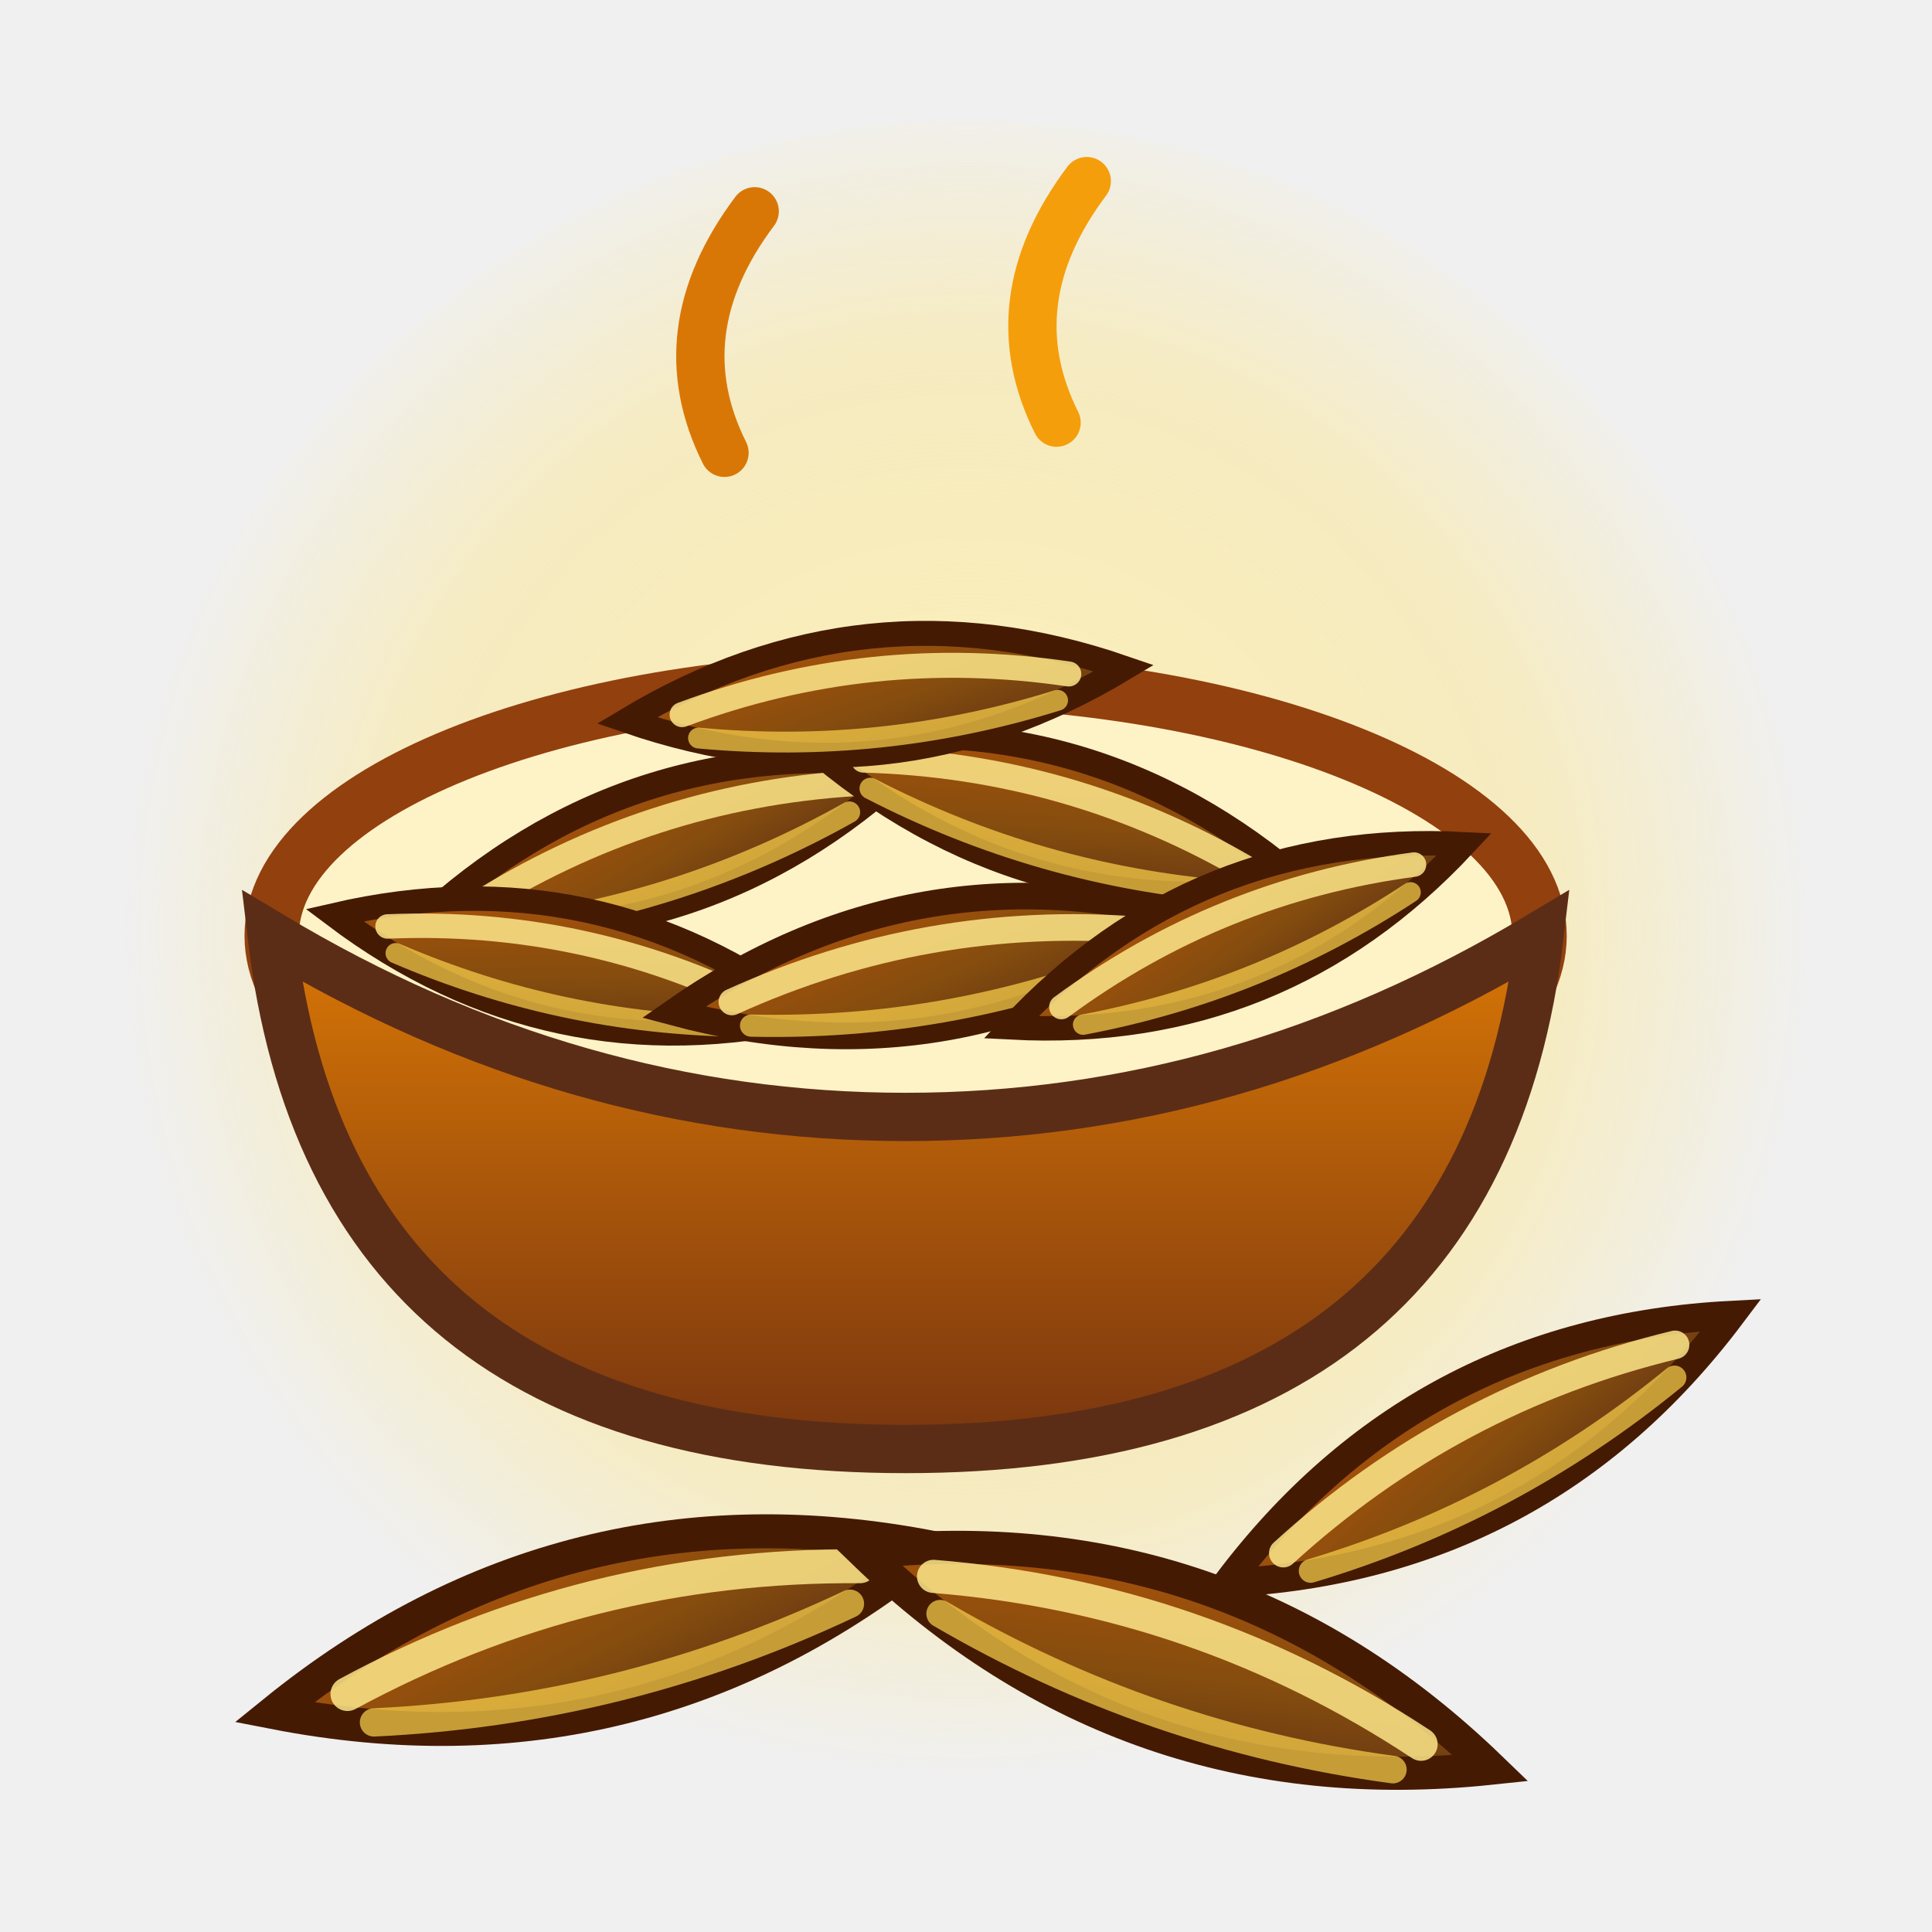
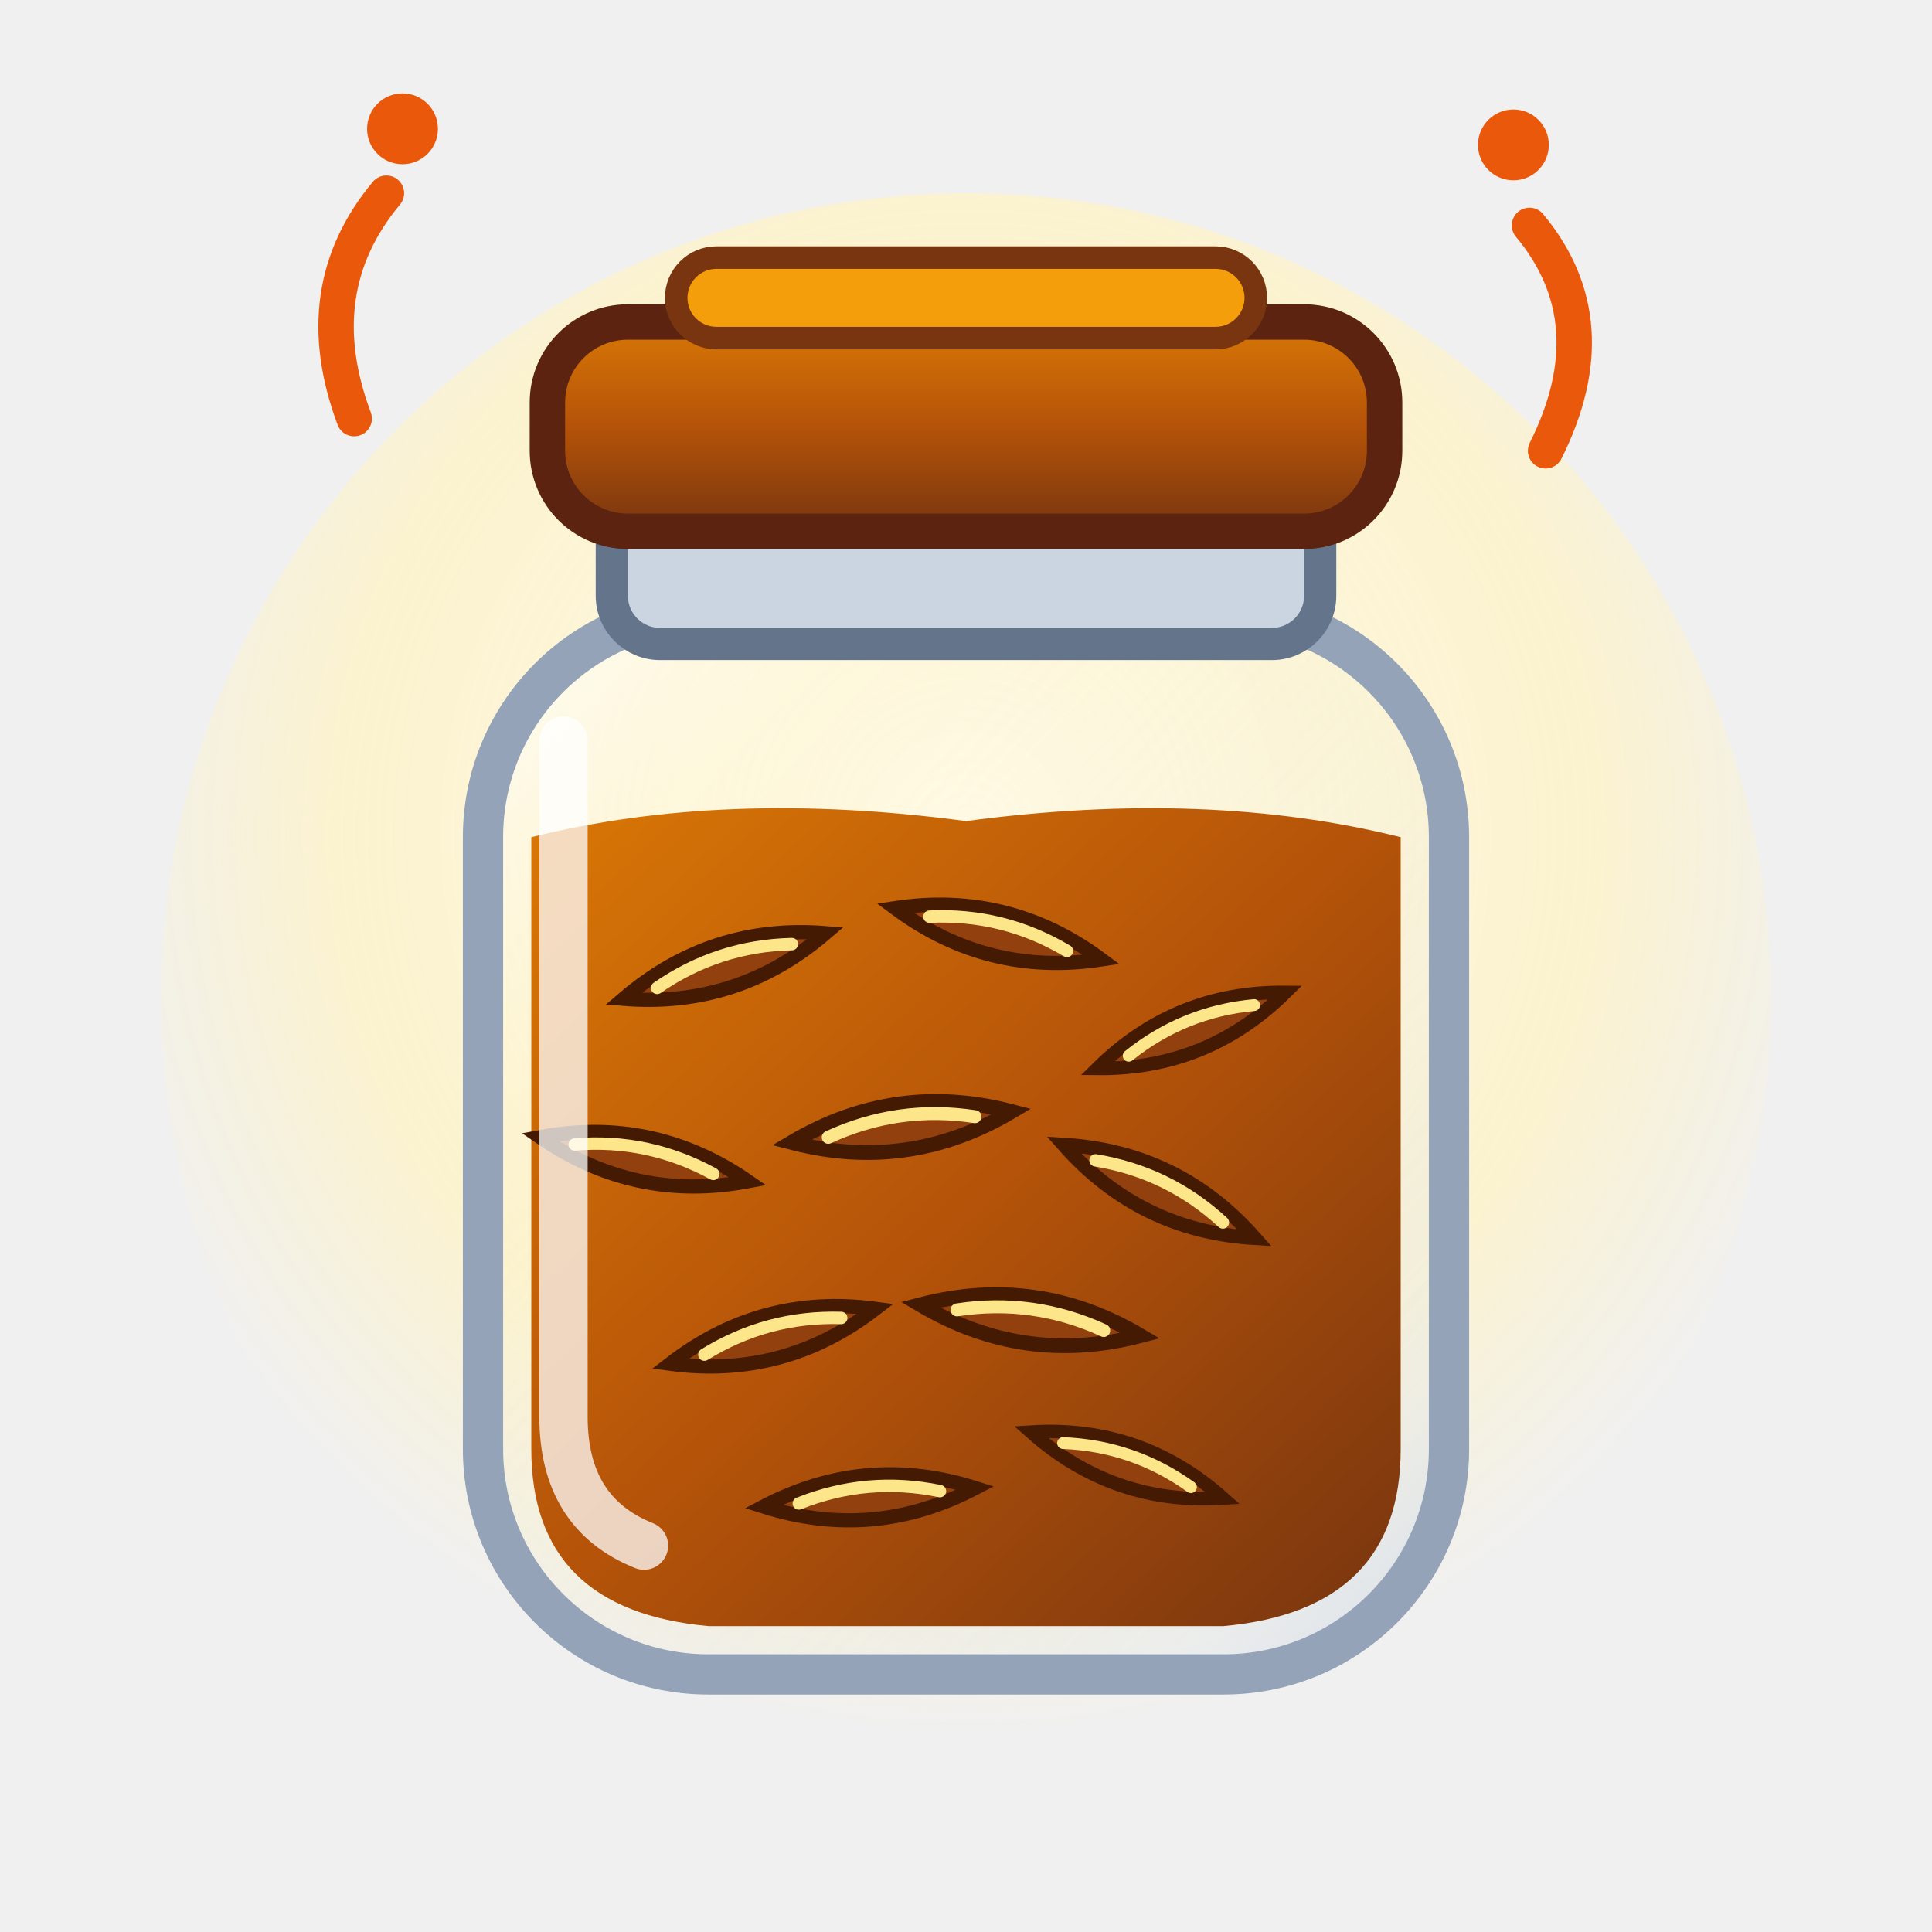
- <svg xmlns="http://www.w3.org/2000/svg" viewBox="0 0 64 64" role="img" aria-label="Cumin seeds (Jeera)">
+ <svg xmlns="http://www.w3.org/2000/svg" viewBox="0 0 120 120" role="img" aria-label="Sizzle Seed · Cumin (जीरकम्)">
  <defs>
-     <radialGradient id="cuminGlow" cx="50%" cy="48%" r="50%">
-       <stop offset="0%" stop-color="#fef3c7" />
-       <stop offset="70%" stop-color="#fde68a" stop-opacity="0.45" />
-       <stop offset="100%" stop-color="#fde68a" stop-opacity="0" />
+     <radialGradient id="jarGlow" cx="50%" cy="40%" r="55%">
+       <stop offset="0%" stop-color="#fffbeb" />
+       <stop offset="70%" stop-color="#fef3c7" stop-opacity="0.8" />
+       <stop offset="100%" stop-color="#fef3c7" stop-opacity="0" />
    </radialGradient>
-     <linearGradient id="bowlWood" x1="0%" y1="0%" x2="0%" y2="100%">
+     <linearGradient id="lidWood" x1="0%" y1="0%" x2="0%" y2="100%">
      <stop offset="0%" stop-color="#d97706" />
+       <stop offset="50%" stop-color="#b45309" />
      <stop offset="100%" stop-color="#78350f" />
    </linearGradient>
-     <linearGradient id="seedBody" x1="0%" y1="0%" x2="100%" y2="100%">
-       <stop offset="0%" stop-color="#b45309" />
-       <stop offset="55%" stop-color="#854d0e" />
-       <stop offset="100%" stop-color="#5c2d16" />
+     <linearGradient id="jarGlass" x1="0%" y1="0%" x2="100%" y2="100%">
+       <stop offset="0%" stop-color="#ffffff" stop-opacity="0.9" />
+       <stop offset="30%" stop-color="#fef3c7" stop-opacity="0.2" />
+       <stop offset="85%" stop-color="#e2e8f0" stop-opacity="0.4" />
+       <stop offset="100%" stop-color="#cbd5e1" stop-opacity="0.8" />
    </linearGradient>
-     <g id="jeeraSeed">
-       <path d="M-9,0 Q0,-4.2 9,0 Q0,4.2 -9,0 Z" fill="url(#seedBody)" stroke="#451a03" stroke-width="0.9" />
-       <path d="M-7,0 Q0,-1.8 7,0" fill="none" stroke="#fde68a" stroke-width="0.9" stroke-linecap="round" opacity="0.85" />
-       <path d="M-6.5,0.9 Q0,2.2 6.5,0.9" fill="none" stroke="#fcd34d" stroke-width="0.75" stroke-linecap="round" opacity="0.7" />
+     <linearGradient id="jeeraFill" x1="0%" y1="0%" x2="100%" y2="100%">
+       <stop offset="0%" stop-color="#d97706" />
+       <stop offset="50%" stop-color="#b45309" />
+       <stop offset="100%" stop-color="#78350f" />
+     </linearGradient>
+     <g id="jeeraSeedSmall">
+       <path d="M-6,0 Q0,-2.5 6,0 Q0,2.5 -6,0 Z" fill="#92400e" stroke="#451a03" stroke-width="0.8" />
+       <path d="M-4,0 Q0,-1.2 4,0" fill="none" stroke="#fde68a" stroke-width="0.7" stroke-linecap="round" />
    </g>
  </defs>
-   <circle cx="32" cy="32" r="28" fill="url(#cuminGlow)" />
-   <ellipse cx="30" cy="31" rx="21" ry="8.5" fill="#fef3c7" stroke="#92400e" stroke-width="1.8" />
-   <path d="M9,31 Q11,48 30,48 Q49,48 51,31 Q41,37 30,37 Q19,37 9,31 Z" fill="url(#bowlWood)" stroke="#5c2d16" stroke-width="1.6" />
-   <use href="#jeeraSeed" transform="translate(22 28) rotate(-18) scale(0.95)" />
-   <use href="#jeeraSeed" transform="translate(35 27) rotate(16) scale(0.95)" />
-   <use href="#jeeraSeed" transform="translate(29 23) rotate(-6) scale(0.92)" />
-   <use href="#jeeraSeed" transform="translate(19 32) rotate(12) scale(0.9)" />
-   <use href="#jeeraSeed" transform="translate(31 32) rotate(-10) scale(0.98)" />
-   <use href="#jeeraSeed" transform="translate(41 31) rotate(-22) scale(0.9)" />
-   <use href="#jeeraSeed" transform="translate(20 54) rotate(-14) scale(1.25)" />
-   <use href="#jeeraSeed" transform="translate(39 55) rotate(19) scale(1.22)" />
-   <use href="#jeeraSeed" transform="translate(49 48) rotate(-28) scale(1.05)" />
-   <path d="M24,15 Q22,11 25,7" fill="none" stroke="#d97706" stroke-width="1.6" stroke-linecap="round" />
-   <path d="M35,14 Q33,10 36,6" fill="none" stroke="#f59e0b" stroke-width="1.6" stroke-linecap="round" />
+   <circle cx="60" cy="62" r="50" fill="url(#jarGlow)" />
+   <rect x="30" y="38" width="60" height="66" rx="14" fill="url(#jarGlass)" stroke="#94a3b8" stroke-width="2.5" />
+   <path d="M33,52 Q45,49 60,51 Q75,49 87,52 L87,90 Q87,100 76,101 L44,101 Q33,100 33,90 Z" fill="url(#jeeraFill)" />
+   <use href="#jeeraSeedSmall" transform="translate(45 60) rotate(-18) scale(1.1)" />
+   <use href="#jeeraSeedSmall" transform="translate(62 58) rotate(14) scale(1.1)" />
+   <use href="#jeeraSeedSmall" transform="translate(74 64) rotate(-22) scale(1.05)" />
+   <use href="#jeeraSeedSmall" transform="translate(40 72) rotate(12) scale(1.1)" />
+   <use href="#jeeraSeedSmall" transform="translate(56 70) rotate(-8) scale(1.15)" />
+   <use href="#jeeraSeedSmall" transform="translate(72 74) rotate(26) scale(1.1)" />
+   <use href="#jeeraSeedSmall" transform="translate(48 83) rotate(-15) scale(1.1)" />
+   <use href="#jeeraSeedSmall" transform="translate(64 82) rotate(8) scale(1.15)" />
+   <use href="#jeeraSeedSmall" transform="translate(54 93) rotate(-5) scale(1.1)" />
+   <use href="#jeeraSeedSmall" transform="translate(70 91) rotate(19) scale(1.05)" />
+   <path d="M35,46 L35,88 Q35,94 40,96" fill="none" stroke="#ffffff" stroke-width="3" stroke-linecap="round" opacity="0.75" />
+   <rect x="38" y="30" width="44" height="10" rx="3" fill="#cbd5e1" stroke="#64748b" stroke-width="2" />
+   <rect x="34" y="20" width="52" height="13" rx="5" fill="url(#lidWood)" stroke="#5c2410" stroke-width="2.2" />
+   <rect x="42" y="16" width="36" height="5" rx="2.5" fill="#f59e0b" stroke="#78350f" stroke-width="1.4" />
+   <path d="M22,26 Q19,18 24,12" fill="none" stroke="#ea580c" stroke-width="2.2" stroke-linecap="round" />
+   <circle cx="25" cy="8" r="2.2" fill="#ea580c" />
+   <path d="M96,28 Q100,20 95,14" fill="none" stroke="#ea580c" stroke-width="2.2" stroke-linecap="round" />
+   <circle cx="94" cy="9" r="2.2" fill="#ea580c" />
</svg>
